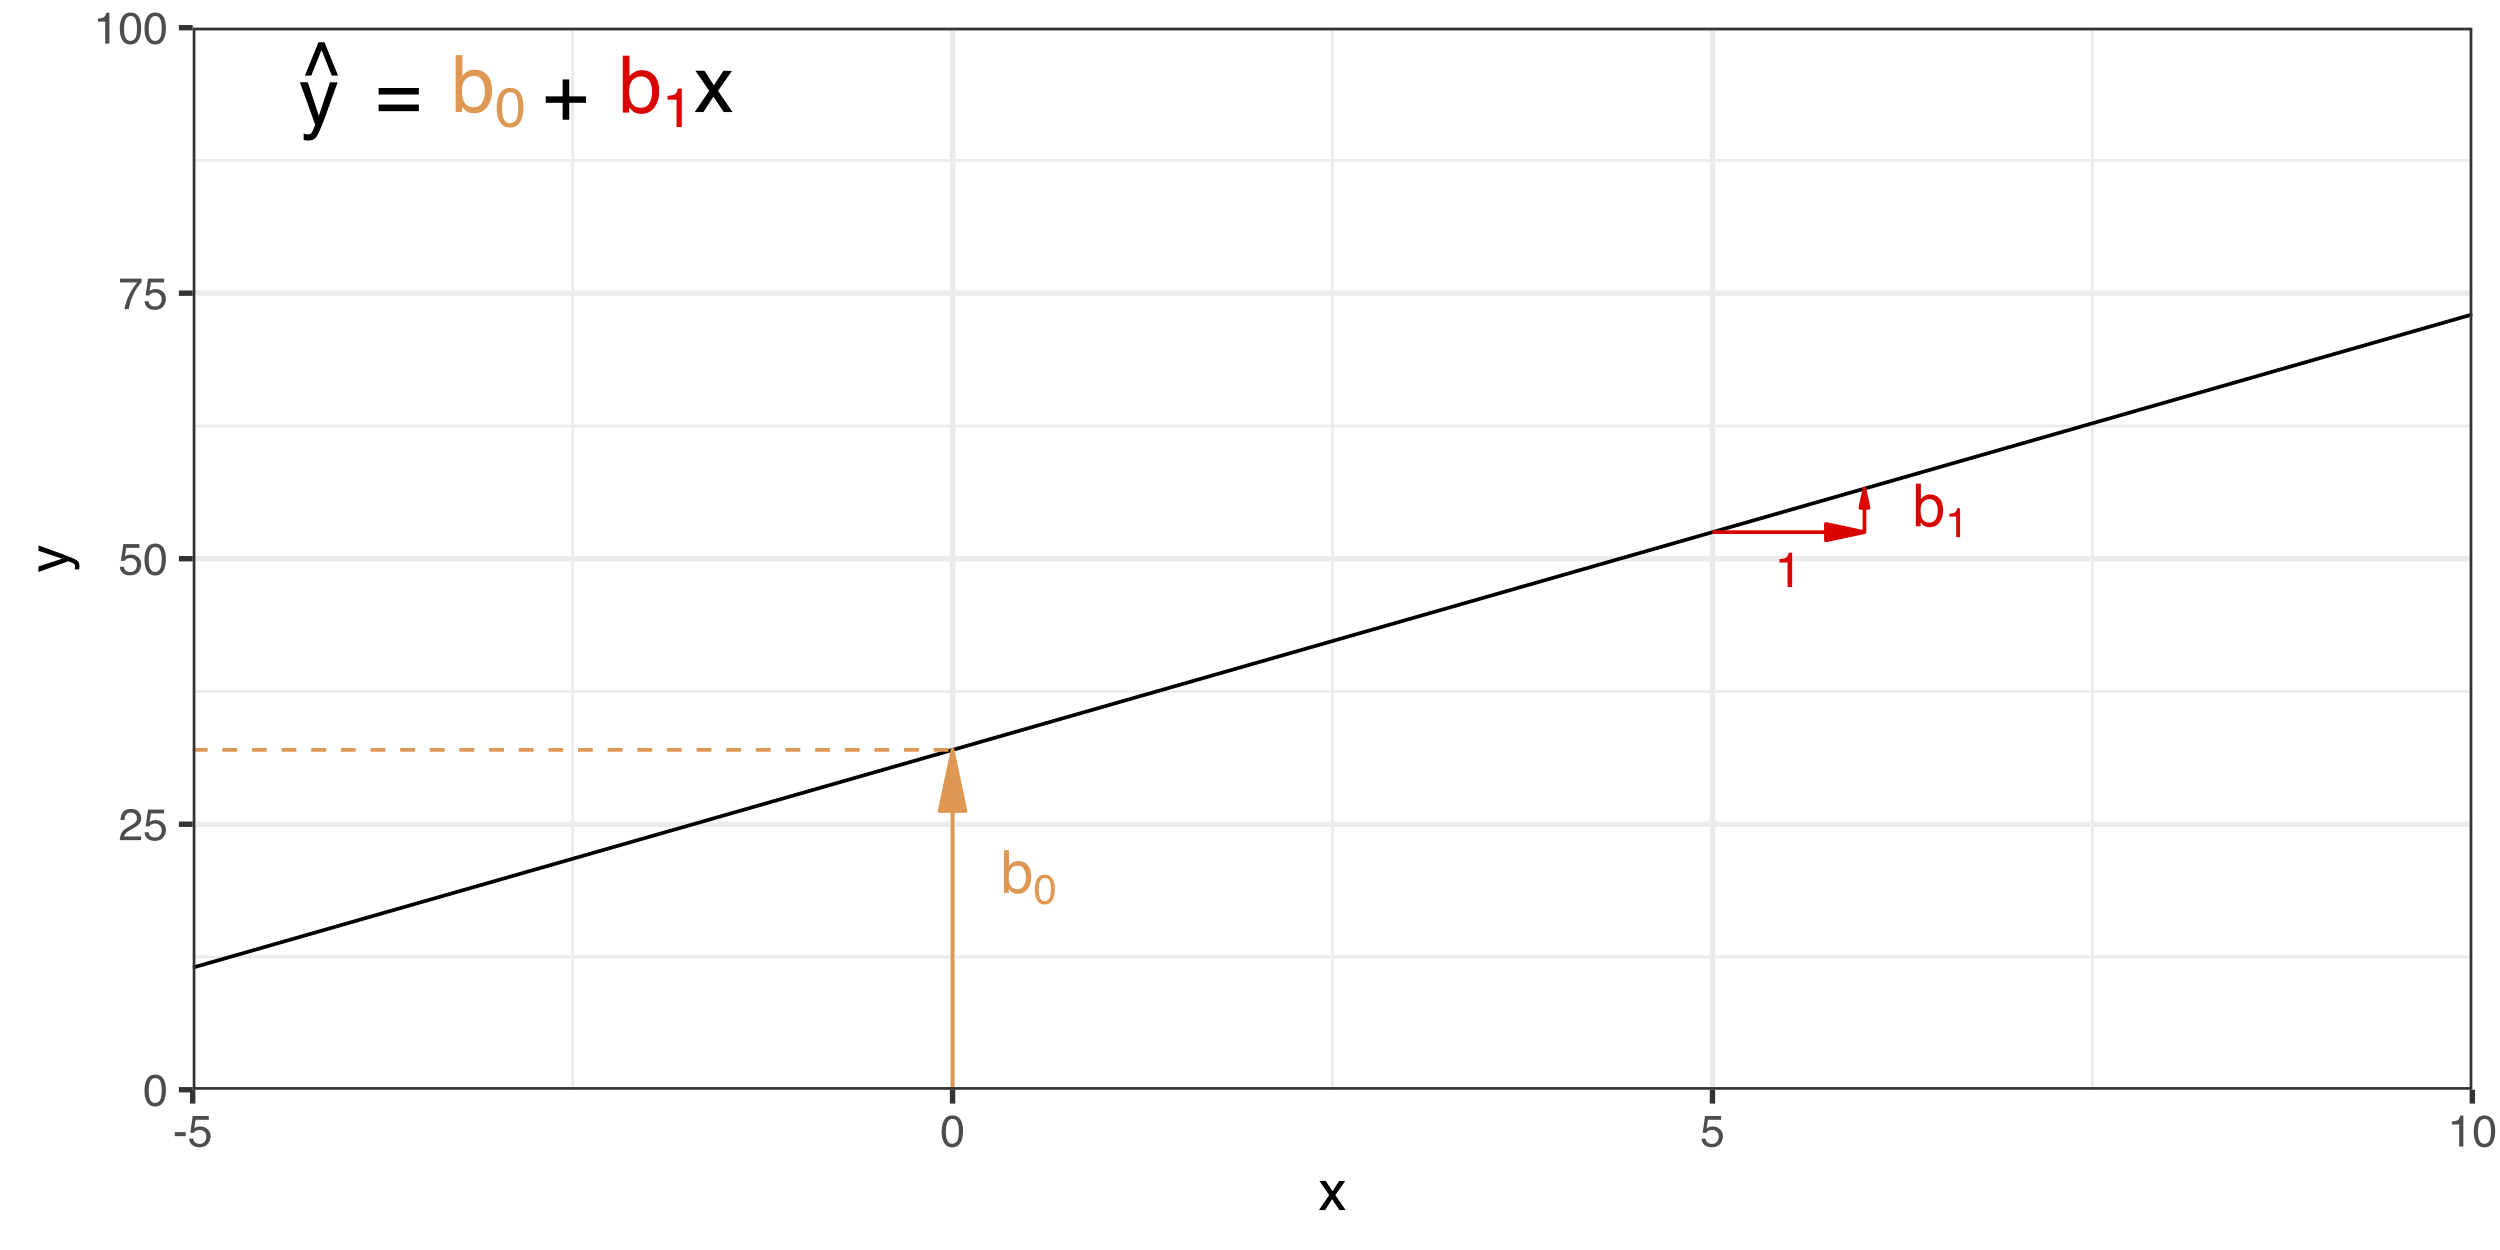
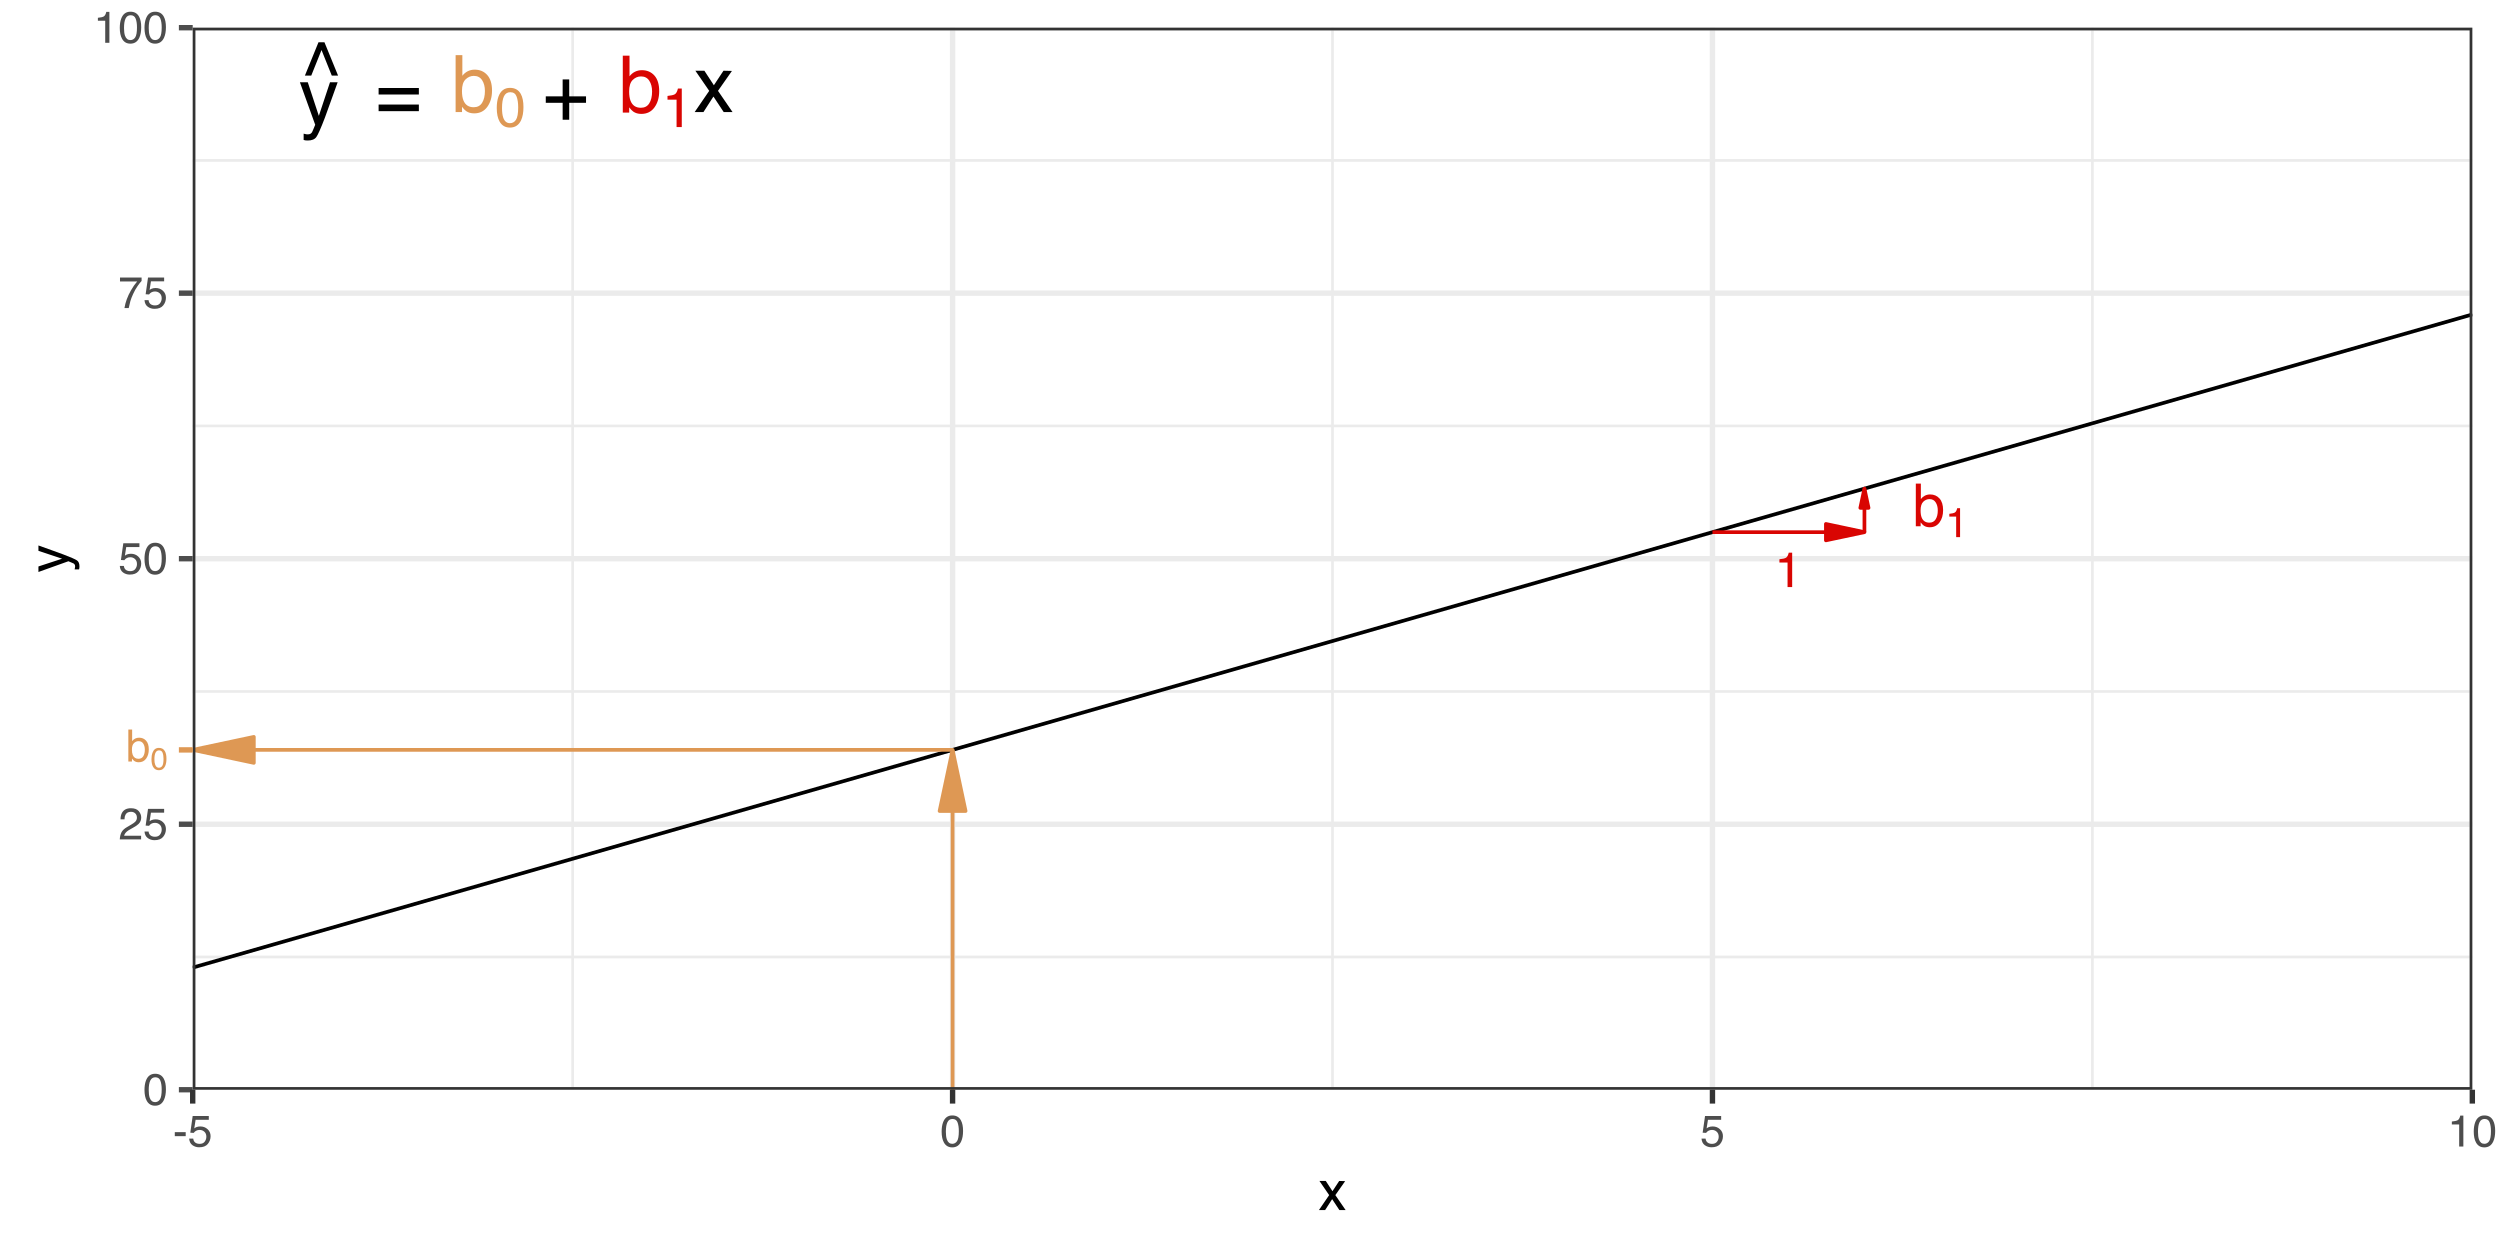
<svg xmlns="http://www.w3.org/2000/svg" xmlns:xlink="http://www.w3.org/1999/xlink" width="720pt" height="360pt" viewBox="0 0 720 360" version="1.1">
  <defs>
    <g>
      <symbol overflow="visible" id="glyph0-0">
        <path style="stroke:none;" d="M 0.734 0 L 0.734 -16.328 L 13.688 -16.328 L 13.688 0 Z M 11.656 -2.047 L 11.656 -14.281 L 2.781 -14.281 L 2.781 -2.047 Z M 11.656 -2.047 " />
      </symbol>
      <symbol overflow="visible" id="glyph0-1">
        <path style="stroke:none;" d="M 8.906 -11.906 L 11.109 -11.906 C 10.828 -11.145 10.203 -9.406 9.234 -6.688 C 8.504 -4.633 7.898 -2.961 7.422 -1.672 C 6.266 1.359 5.445 3.207 4.969 3.875 C 4.488 4.539 3.672 4.875 2.516 4.875 C 2.234 4.875 2.016 4.863 1.859 4.844 C 1.711 4.82 1.531 4.781 1.312 4.719 L 1.312 2.906 C 1.656 3 1.906 3.055 2.062 3.078 C 2.219 3.098 2.359 3.109 2.484 3.109 C 2.848 3.109 3.117 3.047 3.297 2.922 C 3.473 2.805 3.617 2.66 3.734 2.484 C 3.773 2.422 3.91 2.113 4.141 1.562 C 4.367 1.02 4.535 0.613 4.641 0.344 L 0.234 -11.906 L 2.5 -11.906 L 5.688 -2.219 Z M 5.688 -12.188 Z M 5.688 -12.188 " />
      </symbol>
      <symbol overflow="visible" id="glyph0-2">
        <path style="stroke:none;" d="M 6.953 -16.328 L 10.875 -6.734 L 9.062 -6.734 L 6.109 -14.094 L 3.156 -6.734 L 1.328 -6.734 L 5.234 -16.328 Z M 6.953 -16.328 " />
      </symbol>
      <symbol overflow="visible" id="glyph0-3">
        <path style="stroke:none;" d="M 12.609 -9.141 L 12.609 -7.266 L 1.016 -7.266 L 1.016 -9.141 Z M 12.609 -4.375 L 12.609 -2.469 L 1.016 -2.469 L 1.016 -4.375 Z M 12.609 -4.375 " />
      </symbol>
      <symbol overflow="visible" id="glyph0-4">
        <path style="stroke:none;" d="M 1.312 -16.391 L 3.25 -16.391 L 3.25 -10.453 C 3.688 -11.023 4.207 -11.461 4.812 -11.766 C 5.426 -12.066 6.086 -12.219 6.797 -12.219 C 8.285 -12.219 9.488 -11.707 10.406 -10.688 C 11.332 -9.664 11.797 -8.164 11.797 -6.188 C 11.797 -4.301 11.336 -2.734 10.422 -1.484 C 9.516 -0.242 8.254 0.375 6.641 0.375 C 5.734 0.375 4.969 0.156 4.344 -0.281 C 3.977 -0.539 3.582 -0.953 3.156 -1.516 L 3.156 0 L 1.312 0 Z M 6.516 -1.391 C 7.598 -1.391 8.406 -1.816 8.938 -2.672 C 9.477 -3.535 9.75 -4.672 9.75 -6.078 C 9.75 -7.328 9.477 -8.363 8.938 -9.188 C 8.406 -10.008 7.613 -10.422 6.562 -10.422 C 5.656 -10.422 4.859 -10.082 4.172 -9.406 C 3.484 -8.738 3.141 -7.629 3.141 -6.078 C 3.141 -4.961 3.281 -4.055 3.562 -3.359 C 4.094 -2.047 5.078 -1.391 6.516 -1.391 Z M 6.516 -1.391 " />
      </symbol>
      <symbol overflow="visible" id="glyph0-5">
        <path style="stroke:none;" d="M 1.016 -4.875 L 1.016 -6.734 L 5.875 -6.734 L 5.875 -11.609 L 7.766 -11.609 L 7.766 -6.734 L 12.609 -6.734 L 12.609 -4.875 L 7.766 -4.875 L 7.766 0 L 5.875 0 L 5.875 -4.875 Z M 1.016 -4.875 " />
      </symbol>
      <symbol overflow="visible" id="glyph0-6">
        <path style="stroke:none;" d="M 0.328 -11.906 L 2.922 -11.906 L 5.656 -7.719 L 8.422 -11.906 L 10.859 -11.844 L 6.844 -6.109 L 11.031 0 L 8.484 0 L 5.531 -4.469 L 2.656 0 L 0.125 0 L 4.312 -6.109 Z M 0.328 -11.906 " />
      </symbol>
      <symbol overflow="visible" id="glyph1-0">
        <path style="stroke:none;" d="M 0.516 0 L 0.516 -11.438 L 9.594 -11.438 L 9.594 0 Z M 8.156 -1.438 L 8.156 -10 L 1.953 -10 L 1.953 -1.438 Z M 8.156 -1.438 " />
      </symbol>
      <symbol overflow="visible" id="glyph1-1">
        <path style="stroke:none;" d="M 4.312 -11.141 C 5.75 -11.141 6.789 -10.547 7.438 -9.359 C 7.938 -8.441 8.188 -7.188 8.188 -5.594 C 8.188 -4.07 7.961 -2.816 7.516 -1.828 C 6.859 -0.41 5.785 0.297 4.297 0.297 C 2.961 0.297 1.969 -0.281 1.312 -1.438 C 0.77 -2.406 0.5 -3.707 0.5 -5.344 C 0.5 -6.613 0.66 -7.703 0.984 -8.609 C 1.598 -10.297 2.707 -11.141 4.312 -11.141 Z M 4.297 -0.969 C 5.023 -0.969 5.602 -1.289 6.031 -1.938 C 6.457 -2.582 6.672 -3.781 6.672 -5.531 C 6.672 -6.801 6.516 -7.844 6.203 -8.656 C 5.898 -9.477 5.297 -9.891 4.391 -9.891 C 3.566 -9.891 2.961 -9.5 2.578 -8.719 C 2.203 -7.945 2.016 -6.805 2.016 -5.297 C 2.016 -4.16 2.133 -3.242 2.375 -2.547 C 2.75 -1.492 3.391 -0.969 4.297 -0.969 Z M 4.297 -0.969 " />
      </symbol>
      <symbol overflow="visible" id="glyph1-2">
        <path style="stroke:none;" d="M 1.531 -7.891 L 1.531 -8.969 C 2.539 -9.062 3.242 -9.223 3.641 -9.453 C 4.035 -9.691 4.332 -10.238 4.531 -11.094 L 5.641 -11.094 L 5.641 0 L 4.141 0 L 4.141 -7.891 Z M 1.531 -7.891 " />
      </symbol>
      <symbol overflow="visible" id="glyph2-0">
+         <path style="stroke:none;" d="M 0.453 0 L 0.453 -10.203 L 8.547 -10.203 L 8.547 0 Z M 7.281 -1.281 L 7.281 -8.922 L 1.734 -8.922 L 1.734 -1.281 Z M 7.281 -1.281 " />
+       </symbol>
+       <symbol overflow="visible" id="glyph2-1">
+         <path style="stroke:none;" d="M 1.359 -7.047 L 1.359 -8 C 2.266 -8.082 2.895 -8.227 3.25 -8.438 C 3.602 -8.645 3.867 -9.133 4.047 -9.906 L 5.031 -9.906 L 5.031 0 L 3.703 0 L 3.703 -7.047 Z M 1.359 -7.047 " />
+       </symbol>
+       <symbol overflow="visible" id="glyph3-0">
        <path style="stroke:none;" d="M 0.547 0 L 0.547 -12.25 L 10.281 -12.25 L 10.281 0 Z M 8.734 -1.531 L 8.734 -10.719 L 2.078 -10.719 L 2.078 -1.531 Z M 8.734 -1.531 " />
      </symbol>
-       <symbol overflow="visible" id="glyph2-1">
+       <symbol overflow="visible" id="glyph3-1">
        <path style="stroke:none;" d="M 0.984 -12.297 L 2.438 -12.297 L 2.438 -7.844 C 2.77 -8.27 3.16 -8.598 3.609 -8.828 C 4.066 -9.055 4.566 -9.172 5.109 -9.172 C 6.211 -9.172 7.109 -8.785 7.797 -8.016 C 8.492 -7.254 8.844 -6.129 8.844 -4.641 C 8.844 -3.223 8.5 -2.047 7.812 -1.109 C 7.133 -0.18 6.191 0.281 4.984 0.281 C 4.305 0.281 3.734 0.117 3.266 -0.203 C 2.984 -0.398 2.688 -0.711 2.375 -1.141 L 2.375 0 L 0.984 0 Z M 4.891 -1.047 C 5.703 -1.047 6.305 -1.367 6.703 -2.016 C 7.109 -2.66 7.312 -3.508 7.312 -4.562 C 7.312 -5.5 7.109 -6.273 6.703 -6.891 C 6.305 -7.516 5.711 -7.828 4.922 -7.828 C 4.242 -7.828 3.645 -7.57 3.125 -7.062 C 2.613 -6.551 2.359 -5.719 2.359 -4.562 C 2.359 -3.719 2.461 -3.035 2.672 -2.516 C 3.066 -1.535 3.805 -1.047 4.891 -1.047 Z M 4.891 -1.047 " />
      </symbol>
-       <symbol overflow="visible" id="glyph3-0">
+       <symbol overflow="visible" id="glyph4-0">
        <path style="stroke:none;" d="M 0.391 0 L 0.391 -8.578 L 7.188 -8.578 L 7.188 0 Z M 6.109 -1.078 L 6.109 -7.5 L 1.453 -7.5 L 1.453 -1.078 Z M 6.109 -1.078 " />
      </symbol>
-       <symbol overflow="visible" id="glyph3-1">
-         <path style="stroke:none;" d="M 3.234 -8.359 C 4.316 -8.359 5.098 -7.91 5.578 -7.016 C 5.953 -6.328 6.141 -5.383 6.141 -4.188 C 6.141 -3.051 5.969 -2.113 5.625 -1.375 C 5.133 -0.301 4.336 0.234 3.234 0.234 C 2.223 0.234 1.473 -0.203 0.984 -1.078 C 0.578 -1.805 0.375 -2.785 0.375 -4.016 C 0.375 -4.961 0.492 -5.773 0.734 -6.453 C 1.203 -7.723 2.035 -8.359 3.234 -8.359 Z M 3.219 -0.734 C 3.758 -0.734 4.191 -0.973 4.516 -1.453 C 4.836 -1.93 5 -2.832 5 -4.156 C 5 -5.102 4.883 -5.879 4.656 -6.484 C 4.426 -7.098 3.973 -7.406 3.297 -7.406 C 2.68 -7.406 2.227 -7.113 1.938 -6.531 C 1.656 -5.957 1.516 -5.102 1.516 -3.969 C 1.516 -3.113 1.602 -2.43 1.781 -1.922 C 2.062 -1.129 2.539 -0.734 3.219 -0.734 Z M 3.219 -0.734 " />
-       </symbol>
-       <symbol overflow="visible" id="glyph3-2">
+       <symbol overflow="visible" id="glyph4-1">
        <path style="stroke:none;" d="M 1.141 -5.922 L 1.141 -6.719 C 1.898 -6.789 2.43 -6.914 2.734 -7.094 C 3.035 -7.27 3.258 -7.68 3.406 -8.328 L 4.234 -8.328 L 4.234 0 L 3.109 0 L 3.109 -5.922 Z M 1.141 -5.922 " />
-       </symbol>
-       <symbol overflow="visible" id="glyph4-0">
-         <path style="stroke:none;" d="M 0.453 0 L 0.453 -10.203 L 8.547 -10.203 L 8.547 0 Z M 7.281 -1.281 L 7.281 -8.922 L 1.734 -8.922 L 1.734 -1.281 Z M 7.281 -1.281 " />
-       </symbol>
-       <symbol overflow="visible" id="glyph4-1">
-         <path style="stroke:none;" d="M 1.359 -7.047 L 1.359 -8 C 2.266 -8.082 2.895 -8.227 3.25 -8.438 C 3.602 -8.645 3.867 -9.133 4.047 -9.906 L 5.031 -9.906 L 5.031 0 L 3.703 0 L 3.703 -7.047 Z M 1.359 -7.047 " />
      </symbol>
      <symbol overflow="visible" id="glyph5-0">
        <path style="stroke:none;" d="M 0.406 0 L 0.406 -9.172 L 7.703 -9.172 L 7.703 0 Z M 6.547 -1.156 L 6.547 -8.031 L 1.562 -8.031 L 1.562 -1.156 Z M 6.547 -1.156 " />
      </symbol>
      <symbol overflow="visible" id="glyph5-1">
        <path style="stroke:none;" d="M 3.469 -8.953 C 4.625 -8.953 5.457 -8.473 5.969 -7.516 C 6.375 -6.773 6.578 -5.766 6.578 -4.484 C 6.578 -3.266 6.395 -2.258 6.031 -1.469 C 5.508 -0.32 4.648 0.25 3.453 0.25 C 2.379 0.25 1.582 -0.219 1.062 -1.156 C 0.625 -1.938 0.406 -2.984 0.406 -4.297 C 0.406 -5.305 0.535 -6.176 0.797 -6.906 C 1.285 -8.27 2.176 -8.953 3.469 -8.953 Z M 3.453 -0.781 C 4.035 -0.781 4.5 -1.035 4.844 -1.547 C 5.188 -2.066 5.359 -3.031 5.359 -4.438 C 5.359 -5.457 5.234 -6.297 4.984 -6.953 C 4.734 -7.609 4.25 -7.938 3.531 -7.938 C 2.863 -7.938 2.379 -7.625 2.078 -7 C 1.773 -6.375 1.625 -5.457 1.625 -4.25 C 1.625 -3.332 1.719 -2.598 1.906 -2.047 C 2.207 -1.203 2.723 -0.781 3.453 -0.781 Z M 3.453 -0.781 " />
      </symbol>
      <symbol overflow="visible" id="glyph5-2">
        <path style="stroke:none;" d="M 0.406 0 C 0.445 -0.77 0.602 -1.441 0.875 -2.016 C 1.156 -2.586 1.695 -3.102 2.5 -3.562 L 3.703 -4.266 C 4.234 -4.578 4.609 -4.844 4.828 -5.062 C 5.172 -5.406 5.344 -5.801 5.344 -6.25 C 5.344 -6.77 5.188 -7.18 4.875 -7.484 C 4.562 -7.797 4.145 -7.953 3.625 -7.953 C 2.852 -7.953 2.32 -7.66 2.031 -7.078 C 1.863 -6.766 1.773 -6.332 1.766 -5.781 L 0.625 -5.781 C 0.633 -6.551 0.773 -7.18 1.047 -7.672 C 1.535 -8.547 2.395 -8.984 3.625 -8.984 C 4.656 -8.984 5.406 -8.703 5.875 -8.141 C 6.344 -7.586 6.578 -6.973 6.578 -6.297 C 6.578 -5.578 6.328 -4.969 5.828 -4.469 C 5.535 -4.164 5.016 -3.805 4.266 -3.391 L 3.406 -2.906 C 3 -2.688 2.676 -2.473 2.438 -2.266 C 2.02 -1.898 1.758 -1.5 1.656 -1.062 L 6.547 -1.062 L 6.547 0 Z M 0.406 0 " />
      </symbol>
      <symbol overflow="visible" id="glyph5-3">
        <path style="stroke:none;" d="M 1.578 -2.281 C 1.648 -1.633 1.945 -1.191 2.469 -0.953 C 2.738 -0.828 3.051 -0.766 3.406 -0.766 C 4.07 -0.766 4.562 -0.973 4.875 -1.391 C 5.195 -1.816 5.359 -2.289 5.359 -2.812 C 5.359 -3.438 5.164 -3.922 4.781 -4.266 C 4.406 -4.609 3.953 -4.781 3.422 -4.781 C 3.035 -4.781 2.703 -4.703 2.422 -4.547 C 2.141 -4.398 1.906 -4.191 1.719 -3.922 L 0.734 -3.984 L 1.422 -8.797 L 6.062 -8.797 L 6.062 -7.703 L 2.266 -7.703 L 1.875 -5.219 C 2.082 -5.383 2.281 -5.504 2.469 -5.578 C 2.801 -5.711 3.188 -5.781 3.625 -5.781 C 4.445 -5.781 5.145 -5.516 5.719 -4.984 C 6.289 -4.461 6.578 -3.797 6.578 -2.984 C 6.578 -2.141 6.312 -1.395 5.781 -0.75 C 5.258 -0.102 4.426 0.219 3.281 0.219 C 2.551 0.219 1.906 0.016 1.344 -0.391 C 0.789 -0.797 0.477 -1.426 0.406 -2.281 Z M 1.578 -2.281 " />
      </symbol>
      <symbol overflow="visible" id="glyph5-4">
+         <path style="stroke:none;" d="M 0.734 -9.203 L 1.828 -9.203 L 1.828 -5.875 C 2.078 -6.195 2.367 -6.441 2.703 -6.609 C 3.047 -6.773 3.422 -6.859 3.828 -6.859 C 4.66 -6.859 5.332 -6.57 5.844 -6 C 6.363 -5.438 6.625 -4.594 6.625 -3.469 C 6.625 -2.414 6.367 -1.535 5.859 -0.828 C 5.348 -0.129 4.641 0.219 3.734 0.219 C 3.223 0.219 2.789 0.094 2.438 -0.156 C 2.227 -0.301 2.008 -0.535 1.781 -0.859 L 1.781 0 L 0.734 0 Z M 3.656 -0.781 C 4.27 -0.781 4.727 -1.02 5.031 -1.5 C 5.332 -1.988 5.484 -2.629 5.484 -3.422 C 5.484 -4.117 5.332 -4.695 5.031 -5.156 C 4.727 -5.625 4.281 -5.859 3.688 -5.859 C 3.176 -5.859 2.727 -5.664 2.344 -5.281 C 1.957 -4.906 1.766 -4.285 1.766 -3.422 C 1.766 -2.785 1.844 -2.273 2 -1.891 C 2.301 -1.148 2.852 -0.781 3.656 -0.781 Z M 3.656 -0.781 " />
+       </symbol>
+       <symbol overflow="visible" id="glyph5-5">
        <path style="stroke:none;" d="M 6.688 -8.797 L 6.688 -7.812 C 6.406 -7.531 6.023 -7.047 5.547 -6.359 C 5.066 -5.672 4.645 -4.926 4.281 -4.125 C 3.914 -3.344 3.641 -2.633 3.453 -2 C 3.336 -1.582 3.18 -0.914 2.984 0 L 1.75 0 C 2.031 -1.707 2.656 -3.406 3.625 -5.094 C 4.188 -6.082 4.785 -6.941 5.422 -7.672 L 0.469 -7.672 L 0.469 -8.797 Z M 6.688 -8.797 " />
      </symbol>
-       <symbol overflow="visible" id="glyph5-5">
+       <symbol overflow="visible" id="glyph5-6">
        <path style="stroke:none;" d="M 1.219 -6.344 L 1.219 -7.203 C 2.031 -7.273 2.598 -7.406 2.922 -7.594 C 3.242 -7.781 3.484 -8.219 3.641 -8.906 L 4.531 -8.906 L 4.531 0 L 3.328 0 L 3.328 -6.344 Z M 1.219 -6.344 " />
      </symbol>
-       <symbol overflow="visible" id="glyph5-6">
+       <symbol overflow="visible" id="glyph5-7">
        <path style="stroke:none;" d="M 0.531 -4.141 L 3.672 -4.141 L 3.672 -2.984 L 0.531 -2.984 Z M 0.531 -4.141 " />
      </symbol>
      <symbol overflow="visible" id="glyph6-0">
+         <path style="stroke:none;" d="M 0.281 0 L 0.281 -6.422 L 5.391 -6.422 L 5.391 0 Z M 4.578 -0.797 L 4.578 -5.625 L 1.094 -5.625 L 1.094 -0.797 Z M 4.578 -0.797 " />
+       </symbol>
+       <symbol overflow="visible" id="glyph6-1">
+         <path style="stroke:none;" d="M 2.422 -6.266 C 3.234 -6.266 3.816 -5.93 4.172 -5.266 C 4.453 -4.742 4.594 -4.035 4.594 -3.141 C 4.594 -2.285 4.469 -1.582 4.219 -1.031 C 3.852 -0.227 3.254 0.172 2.422 0.172 C 1.672 0.172 1.109 -0.156 0.734 -0.812 C 0.43 -1.352 0.281 -2.082 0.281 -3 C 0.281 -3.707 0.375 -4.316 0.562 -4.828 C 0.906 -5.785 1.523 -6.266 2.422 -6.266 Z M 2.406 -0.547 C 2.82 -0.547 3.148 -0.723 3.391 -1.078 C 3.629 -1.441 3.75 -2.117 3.75 -3.109 C 3.75 -3.816 3.66 -4.398 3.484 -4.859 C 3.305 -5.316 2.969 -5.547 2.469 -5.547 C 2.008 -5.547 1.672 -5.328 1.453 -4.891 C 1.234 -4.461 1.125 -3.82 1.125 -2.969 C 1.125 -2.332 1.195 -1.82 1.344 -1.438 C 1.551 -0.844 1.906 -0.547 2.406 -0.547 Z M 2.406 -0.547 " />
+       </symbol>
+       <symbol overflow="visible" id="glyph7-0">
        <path style="stroke:none;" d="M 0.516 0 L 0.516 -11.484 L 9.625 -11.484 L 9.625 0 Z M 8.188 -1.438 L 8.188 -10.047 L 1.953 -10.047 L 1.953 -1.438 Z M 8.188 -1.438 " />
      </symbol>
-       <symbol overflow="visible" id="glyph6-1">
+       <symbol overflow="visible" id="glyph7-1">
        <path style="stroke:none;" d="M 0.234 -8.375 L 2.062 -8.375 L 3.984 -5.422 L 5.922 -8.375 L 7.641 -8.328 L 4.812 -4.297 L 7.766 0 L 5.969 0 L 3.891 -3.141 L 1.875 0 L 0.094 0 L 3.031 -4.297 Z M 0.234 -8.375 " />
      </symbol>
-       <symbol overflow="visible" id="glyph7-0">
+       <symbol overflow="visible" id="glyph8-0">
        <path style="stroke:none;" d="M 0 -0.516 L -11.484 -0.516 L -11.484 -9.625 L 0 -9.625 Z M -1.438 -8.188 L -10.047 -8.188 L -10.047 -1.953 L -1.438 -1.953 Z M -1.438 -8.188 " />
      </symbol>
-       <symbol overflow="visible" id="glyph7-1">
+       <symbol overflow="visible" id="glyph8-1">
        <path style="stroke:none;" d="M -8.375 -6.266 L -8.375 -7.812 C -7.832 -7.613 -6.609 -7.176 -4.703 -6.5 C -3.266 -5.988 -2.094 -5.562 -1.188 -5.219 C 0.957 -4.406 2.266 -3.832 2.734 -3.5 C 3.203 -3.164 3.438 -2.594 3.438 -1.781 C 3.438 -1.582 3.426 -1.426 3.406 -1.312 C 3.395 -1.207 3.367 -1.078 3.328 -0.922 L 2.047 -0.922 C 2.109 -1.172 2.145 -1.348 2.156 -1.453 C 2.176 -1.566 2.188 -1.664 2.188 -1.75 C 2.188 -2.008 2.145 -2.195 2.062 -2.312 C 1.977 -2.438 1.875 -2.539 1.75 -2.625 C 1.707 -2.656 1.492 -2.75 1.109 -2.906 C 0.723 -3.07 0.438 -3.191 0.25 -3.266 L -8.375 -0.172 L -8.375 -1.766 L -1.562 -4 Z M -8.578 -4 Z M -8.578 -4 " />
      </symbol>
    </g>
    <clipPath id="clip1">
      <path d="M 55.5 7.969 L 712.031 7.969 L 712.031 313.844 L 55.5 313.844 Z M 55.5 7.969 " />
    </clipPath>
    <clipPath id="clip2">
      <path d="M 55.5 275 L 712.031 275 L 712.031 276 L 55.5 276 Z M 55.5 275 " />
    </clipPath>
    <clipPath id="clip3">
      <path d="M 55.5 198 L 712.031 198 L 712.031 200 L 55.5 200 Z M 55.5 198 " />
    </clipPath>
    <clipPath id="clip4">
      <path d="M 55.5 122 L 712.031 122 L 712.031 124 L 55.5 124 Z M 55.5 122 " />
    </clipPath>
    <clipPath id="clip5">
      <path d="M 55.5 45 L 712.031 45 L 712.031 47 L 55.5 47 Z M 55.5 45 " />
    </clipPath>
    <clipPath id="clip6">
      <path d="M 164 7.969 L 166 7.969 L 166 313.844 L 164 313.844 Z M 164 7.969 " />
    </clipPath>
    <clipPath id="clip7">
      <path d="M 383 7.969 L 385 7.969 L 385 313.844 L 383 313.844 Z M 383 7.969 " />
    </clipPath>
    <clipPath id="clip8">
      <path d="M 602 7.969 L 603 7.969 L 603 313.844 L 602 313.844 Z M 602 7.969 " />
    </clipPath>
    <clipPath id="clip9">
      <path d="M 55.5 313 L 712.031 313 L 712.031 313.844 L 55.5 313.844 Z M 55.5 313 " />
    </clipPath>
    <clipPath id="clip10">
      <path d="M 55.5 236 L 712.031 236 L 712.031 239 L 55.5 239 Z M 55.5 236 " />
    </clipPath>
    <clipPath id="clip11">
      <path d="M 55.5 160 L 712.031 160 L 712.031 162 L 55.5 162 Z M 55.5 160 " />
    </clipPath>
    <clipPath id="clip12">
      <path d="M 55.5 83 L 712.031 83 L 712.031 86 L 55.5 86 Z M 55.5 83 " />
    </clipPath>
    <clipPath id="clip13">
      <path d="M 55.5 7.969 L 712.031 7.969 L 712.031 9 L 55.5 9 Z M 55.5 7.969 " />
    </clipPath>
    <clipPath id="clip14">
      <path d="M 55.5 7.969 L 57 7.969 L 57 313.844 L 55.5 313.844 Z M 55.5 7.969 " />
    </clipPath>
    <clipPath id="clip15">
      <path d="M 273 7.969 L 276 7.969 L 276 313.844 L 273 313.844 Z M 273 7.969 " />
    </clipPath>
    <clipPath id="clip16">
      <path d="M 492 7.969 L 494 7.969 L 494 313.844 L 492 313.844 Z M 492 7.969 " />
    </clipPath>
    <clipPath id="clip17">
      <path d="M 711 7.969 L 712.031 7.969 L 712.031 313.844 L 711 313.844 Z M 711 7.969 " />
    </clipPath>
    <clipPath id="clip18">
      <path d="M 55.5 90 L 712.031 90 L 712.031 280 L 55.5 280 Z M 55.5 90 " />
    </clipPath>
    <clipPath id="clip19">
      <path d="M 273 215 L 275 215 L 275 313.844 L 273 313.844 Z M 273 215 " />
    </clipPath>
    <clipPath id="clip20">
      <path d="M 55.5 215 L 275 215 L 275 217 L 55.5 217 Z M 55.5 215 " />
    </clipPath>
    <clipPath id="clip21">
+       <path d="M 55.5 212 L 74 212 L 74 220 L 55.5 220 Z M 55.5 212 " />
+     </clipPath>
+     <clipPath id="clip22">
+       <path d="M 55.5 211 L 74 211 L 74 221 L 55.5 221 Z M 55.5 211 " />
+     </clipPath>
+     <clipPath id="clip23">
      <path d="M 55.5 7.969 L 712.031 7.969 L 712.031 313.844 L 55.5 313.844 Z M 55.5 7.969 " />
    </clipPath>
  </defs>
-   <g id="surface539">
+   <g id="surface654">
    <rect x="0" y="0" width="720" height="360" style="fill:rgb(100%,100%,100%);fill-opacity:1;stroke:none;" />
    <rect x="0" y="0" width="720" height="360" style="fill:rgb(100%,100%,100%);fill-opacity:1;stroke:none;" />
    <path style="fill:none;stroke-width:1.552;stroke-linecap:round;stroke-linejoin:round;stroke:rgb(100%,100%,100%);stroke-opacity:1;stroke-miterlimit:10;" d="M 0 360 L 720 360 L 720 0 L 0 0 Z M 0 360 " />
    <g clip-path="url(#clip1)" clip-rule="nonzero">
      <path style=" stroke:none;fill-rule:nonzero;fill:rgb(100%,100%,100%);fill-opacity:1;" d="M 55.5 313.844 L 712.031 313.844 L 712.031 7.969 L 55.5 7.969 Z M 55.5 313.844 " />
    </g>
    <g clip-path="url(#clip2)" clip-rule="nonzero">
      <path style="fill:none;stroke-width:0.776;stroke-linecap:butt;stroke-linejoin:round;stroke:rgb(92.157%,92.157%,92.157%);stroke-opacity:1;stroke-miterlimit:10;" d="M 55.5 275.609 L 712.031 275.609 " />
    </g>
    <g clip-path="url(#clip3)" clip-rule="nonzero">
      <path style="fill:none;stroke-width:0.776;stroke-linecap:butt;stroke-linejoin:round;stroke:rgb(92.157%,92.157%,92.157%);stroke-opacity:1;stroke-miterlimit:10;" d="M 55.5 199.141 L 712.031 199.141 " />
    </g>
    <g clip-path="url(#clip4)" clip-rule="nonzero">
      <path style="fill:none;stroke-width:0.776;stroke-linecap:butt;stroke-linejoin:round;stroke:rgb(92.157%,92.157%,92.157%);stroke-opacity:1;stroke-miterlimit:10;" d="M 55.5 122.672 L 712.031 122.672 " />
    </g>
    <g clip-path="url(#clip5)" clip-rule="nonzero">
      <path style="fill:none;stroke-width:0.776;stroke-linecap:butt;stroke-linejoin:round;stroke:rgb(92.157%,92.157%,92.157%);stroke-opacity:1;stroke-miterlimit:10;" d="M 55.5 46.203 L 712.031 46.203 " />
    </g>
    <g clip-path="url(#clip6)" clip-rule="nonzero">
      <path style="fill:none;stroke-width:0.776;stroke-linecap:butt;stroke-linejoin:round;stroke:rgb(92.157%,92.157%,92.157%);stroke-opacity:1;stroke-miterlimit:10;" d="M 164.922 313.844 L 164.922 7.969 " />
    </g>
    <g clip-path="url(#clip7)" clip-rule="nonzero">
      <path style="fill:none;stroke-width:0.776;stroke-linecap:butt;stroke-linejoin:round;stroke:rgb(92.157%,92.157%,92.157%);stroke-opacity:1;stroke-miterlimit:10;" d="M 383.766 313.844 L 383.766 7.969 " />
    </g>
    <g clip-path="url(#clip8)" clip-rule="nonzero">
      <path style="fill:none;stroke-width:0.776;stroke-linecap:butt;stroke-linejoin:round;stroke:rgb(92.157%,92.157%,92.157%);stroke-opacity:1;stroke-miterlimit:10;" d="M 602.609 313.844 L 602.609 7.969 " />
    </g>
    <g clip-path="url(#clip9)" clip-rule="nonzero">
      <path style="fill:none;stroke-width:1.552;stroke-linecap:butt;stroke-linejoin:round;stroke:rgb(92.157%,92.157%,92.157%);stroke-opacity:1;stroke-miterlimit:10;" d="M 55.5 313.844 L 712.031 313.844 " />
    </g>
    <g clip-path="url(#clip10)" clip-rule="nonzero">
      <path style="fill:none;stroke-width:1.552;stroke-linecap:butt;stroke-linejoin:round;stroke:rgb(92.157%,92.157%,92.157%);stroke-opacity:1;stroke-miterlimit:10;" d="M 55.5 237.375 L 712.031 237.375 " />
    </g>
    <g clip-path="url(#clip11)" clip-rule="nonzero">
      <path style="fill:none;stroke-width:1.552;stroke-linecap:butt;stroke-linejoin:round;stroke:rgb(92.157%,92.157%,92.157%);stroke-opacity:1;stroke-miterlimit:10;" d="M 55.5 160.906 L 712.031 160.906 " />
    </g>
    <g clip-path="url(#clip12)" clip-rule="nonzero">
      <path style="fill:none;stroke-width:1.552;stroke-linecap:butt;stroke-linejoin:round;stroke:rgb(92.157%,92.157%,92.157%);stroke-opacity:1;stroke-miterlimit:10;" d="M 55.5 84.438 L 712.031 84.438 " />
    </g>
    <g clip-path="url(#clip13)" clip-rule="nonzero">
      <path style="fill:none;stroke-width:1.552;stroke-linecap:butt;stroke-linejoin:round;stroke:rgb(92.157%,92.157%,92.157%);stroke-opacity:1;stroke-miterlimit:10;" d="M 55.5 7.969 L 712.031 7.969 " />
    </g>
    <g clip-path="url(#clip14)" clip-rule="nonzero">
      <path style="fill:none;stroke-width:1.552;stroke-linecap:butt;stroke-linejoin:round;stroke:rgb(92.157%,92.157%,92.157%);stroke-opacity:1;stroke-miterlimit:10;" d="M 55.5 313.844 L 55.5 7.969 " />
    </g>
    <g clip-path="url(#clip15)" clip-rule="nonzero">
      <path style="fill:none;stroke-width:1.552;stroke-linecap:butt;stroke-linejoin:round;stroke:rgb(92.157%,92.157%,92.157%);stroke-opacity:1;stroke-miterlimit:10;" d="M 274.344 313.844 L 274.344 7.969 " />
    </g>
    <g clip-path="url(#clip16)" clip-rule="nonzero">
      <path style="fill:none;stroke-width:1.552;stroke-linecap:butt;stroke-linejoin:round;stroke:rgb(92.157%,92.157%,92.157%);stroke-opacity:1;stroke-miterlimit:10;" d="M 493.188 313.844 L 493.188 7.969 " />
    </g>
    <g clip-path="url(#clip17)" clip-rule="nonzero">
      <path style="fill:none;stroke-width:1.552;stroke-linecap:butt;stroke-linejoin:round;stroke:rgb(92.157%,92.157%,92.157%);stroke-opacity:1;stroke-miterlimit:10;" d="M 712.031 313.844 L 712.031 7.969 " />
    </g>
    <g clip-path="url(#clip18)" clip-rule="nonzero">
      <path style="fill:none;stroke-width:1.067;stroke-linecap:butt;stroke-linejoin:round;stroke:rgb(0%,0%,0%);stroke-opacity:1;stroke-miterlimit:10;" d="M 55.5 278.668 L 712.031 90.555 " />
    </g>
    <g style="fill:rgb(0%,0%,0%);fill-opacity:1;">
      <use xlink:href="#glyph0-1" x="86.137" y="35.59" />
    </g>
    <g style="fill:rgb(0%,0%,0%);fill-opacity:1;">
      <use xlink:href="#glyph0-2" x="86.488" y="28.5" />
    </g>
    <g style="fill:rgb(0%,0%,0%);fill-opacity:1;">
      <use xlink:href="#glyph0-3" x="108.023" y="34.484" />
    </g>
    <g style="fill:rgb(87.059%,59.608%,32.941%);fill-opacity:1;">
      <use xlink:href="#glyph0-4" x="129.906" y="32.277" />
    </g>
    <g style="fill:rgb(87.059%,59.608%,32.941%);fill-opacity:1;">
      <use xlink:href="#glyph1-1" x="142.566" y="36.445" />
    </g>
    <g style="fill:rgb(0%,0%,0%);fill-opacity:1;">
      <use xlink:href="#glyph0-5" x="156.168" y="34.484" />
    </g>
    <g style="fill:rgb(85.098%,1.961%,0.784%);fill-opacity:1;">
      <use xlink:href="#glyph0-4" x="178.051" y="32.43" />
    </g>
    <g style="fill:rgb(85.098%,1.961%,0.784%);fill-opacity:1;">
      <use xlink:href="#glyph1-2" x="190.711" y="36.598" />
    </g>
    <g style="fill:rgb(0%,0%,0%);fill-opacity:1;">
      <use xlink:href="#glyph0-6" x="199.938" y="32.273" />
    </g>
    <g clip-path="url(#clip19)" clip-rule="nonzero">
      <path style="fill:none;stroke-width:1.067;stroke-linecap:butt;stroke-linejoin:round;stroke:rgb(87.059%,59.608%,32.941%);stroke-opacity:1;stroke-miterlimit:10;" d="M 274.344 313.844 L 274.344 215.965 " />
    </g>
    <path style="fill-rule:nonzero;fill:rgb(87.059%,59.608%,32.941%);fill-opacity:1;stroke-width:1.067;stroke-linecap:butt;stroke-linejoin:round;stroke:rgb(87.059%,59.608%,32.941%);stroke-opacity:1;stroke-miterlimit:10;" d="M 278.086 233.57 L 274.344 215.965 L 270.602 233.57 Z M 278.086 233.57 " />
-     <g style="fill:rgb(87.059%,59.608%,32.941%);fill-opacity:1;">
-       <use xlink:href="#glyph2-1" x="288.156" y="257.137" />
-     </g>
-     <g style="fill:rgb(87.059%,59.608%,32.941%);fill-opacity:1;">
-       <use xlink:href="#glyph3-1" x="297.652" y="260.262" />
-     </g>
    <g clip-path="url(#clip20)" clip-rule="nonzero">
-       <path style="fill:none;stroke-width:1.067;stroke-linecap:butt;stroke-linejoin:round;stroke:rgb(87.059%,59.608%,32.941%);stroke-opacity:1;stroke-dasharray:4.268,4.268;stroke-miterlimit:10;" d="M 55.5 215.965 L 274.344 215.965 " />
+       <path style="fill:none;stroke-width:1.067;stroke-linecap:butt;stroke-linejoin:round;stroke:rgb(87.059%,59.608%,32.941%);stroke-opacity:1;stroke-miterlimit:10;" d="M 55.5 215.965 L 274.344 215.965 " />
+     </g>
+     <g clip-path="url(#clip21)" clip-rule="nonzero">
+       <path style=" stroke:none;fill-rule:nonzero;fill:rgb(87.059%,59.608%,32.941%);fill-opacity:1;" d="M 73.105 212.223 L 55.5 215.965 L 73.105 219.707 Z M 73.105 212.223 " />
+     </g>
+     <g clip-path="url(#clip22)" clip-rule="nonzero">
+       <path style="fill:none;stroke-width:1.067;stroke-linecap:butt;stroke-linejoin:round;stroke:rgb(87.059%,59.608%,32.941%);stroke-opacity:1;stroke-miterlimit:10;" d="M 73.105 212.223 L 55.5 215.965 L 73.105 219.707 Z M 73.105 212.223 " />
    </g>
    <path style="fill:none;stroke-width:1.067;stroke-linecap:butt;stroke-linejoin:round;stroke:rgb(85.098%,1.961%,0.784%);stroke-opacity:1;stroke-miterlimit:10;" d="M 493.188 153.262 L 536.957 153.262 " />
    <path style="fill-rule:nonzero;fill:rgb(85.098%,1.961%,0.784%);fill-opacity:1;stroke-width:1.067;stroke-linecap:butt;stroke-linejoin:round;stroke:rgb(85.098%,1.961%,0.784%);stroke-opacity:1;stroke-miterlimit:10;" d="M 525.863 155.617 L 536.957 153.262 L 525.863 150.902 Z M 525.863 155.617 " />
    <g style="fill:rgb(85.098%,1.961%,0.784%);fill-opacity:1;">
-       <use xlink:href="#glyph4-1" x="511.113" y="169.066" />
+       <use xlink:href="#glyph2-1" x="511.113" y="169.066" />
    </g>
    <path style="fill:none;stroke-width:1.067;stroke-linecap:butt;stroke-linejoin:round;stroke:rgb(85.098%,1.961%,0.784%);stroke-opacity:1;stroke-miterlimit:10;" d="M 536.957 153.262 L 536.957 140.719 " />
    <path style="fill-rule:nonzero;fill:rgb(85.098%,1.961%,0.784%);fill-opacity:1;stroke-width:1.067;stroke-linecap:butt;stroke-linejoin:round;stroke:rgb(85.098%,1.961%,0.784%);stroke-opacity:1;stroke-miterlimit:10;" d="M 538.133 146.266 L 536.957 140.719 L 535.777 146.266 Z M 538.133 146.266 " />
    <g style="fill:rgb(85.098%,1.961%,0.784%);fill-opacity:1;">
-       <use xlink:href="#glyph2-1" x="550.77" y="151.57" />
-     </g>
-     <g style="fill:rgb(85.098%,1.961%,0.784%);fill-opacity:1;">
-       <use xlink:href="#glyph3-2" x="560.266" y="154.695" />
-     </g>
-     <g clip-path="url(#clip21)" clip-rule="nonzero">
+       <use xlink:href="#glyph3-1" x="550.77" y="151.57" />
+     </g>
+     <g style="fill:rgb(85.098%,1.961%,0.784%);fill-opacity:1;">
+       <use xlink:href="#glyph4-1" x="560.266" y="154.695" />
+     </g>
+     <g clip-path="url(#clip23)" clip-rule="nonzero">
      <path style="fill:none;stroke-width:1.552;stroke-linecap:round;stroke-linejoin:round;stroke:rgb(20%,20%,20%);stroke-opacity:1;stroke-miterlimit:10;" d="M 55.5 313.844 L 712.031 313.844 L 712.031 7.969 L 55.5 7.969 Z M 55.5 313.844 " />
    </g>
    <g style="fill:rgb(30.196%,30.196%,30.196%);fill-opacity:1;">
-       <use xlink:href="#glyph5-1" x="41.211" y="318.434" />
-     </g>
-     <g style="fill:rgb(30.196%,30.196%,30.196%);fill-opacity:1;">
-       <use xlink:href="#glyph5-2" x="34.09" y="241.965" />
-       <use xlink:href="#glyph5-3" x="41.209" y="241.965" />
-     </g>
-     <g style="fill:rgb(30.196%,30.196%,30.196%);fill-opacity:1;">
-       <use xlink:href="#glyph5-3" x="34.09" y="165.496" />
-       <use xlink:href="#glyph5-1" x="41.209" y="165.496" />
-     </g>
-     <g style="fill:rgb(30.196%,30.196%,30.196%);fill-opacity:1;">
-       <use xlink:href="#glyph5-4" x="34.09" y="89.027" />
-       <use xlink:href="#glyph5-3" x="41.209" y="89.027" />
-     </g>
-     <g style="fill:rgb(30.196%,30.196%,30.196%);fill-opacity:1;">
-       <use xlink:href="#glyph5-5" x="26.973" y="12.562" />
-       <use xlink:href="#glyph5-1" x="34.091" y="12.562" />
-       <use xlink:href="#glyph5-1" x="41.21" y="12.562" />
-     </g>
-     <path style="fill:none;stroke-width:1.552;stroke-linecap:butt;stroke-linejoin:round;stroke:rgb(20%,20%,20%);stroke-opacity:1;stroke-miterlimit:10;" d="M 51.516 313.844 L 55.5 313.844 " />
-     <path style="fill:none;stroke-width:1.552;stroke-linecap:butt;stroke-linejoin:round;stroke:rgb(20%,20%,20%);stroke-opacity:1;stroke-miterlimit:10;" d="M 51.516 237.375 L 55.5 237.375 " />
-     <path style="fill:none;stroke-width:1.552;stroke-linecap:butt;stroke-linejoin:round;stroke:rgb(20%,20%,20%);stroke-opacity:1;stroke-miterlimit:10;" d="M 51.516 160.906 L 55.5 160.906 " />
-     <path style="fill:none;stroke-width:1.552;stroke-linecap:butt;stroke-linejoin:round;stroke:rgb(20%,20%,20%);stroke-opacity:1;stroke-miterlimit:10;" d="M 51.516 84.438 L 55.5 84.438 " />
-     <path style="fill:none;stroke-width:1.552;stroke-linecap:butt;stroke-linejoin:round;stroke:rgb(20%,20%,20%);stroke-opacity:1;stroke-miterlimit:10;" d="M 51.516 7.969 L 55.5 7.969 " />
+       <use xlink:href="#glyph5-1" x="41.207" y="318.195" />
+     </g>
+     <g style="fill:rgb(30.196%,30.196%,30.196%);fill-opacity:1;">
+       <use xlink:href="#glyph5-2" x="34.09" y="241.754" />
+       <use xlink:href="#glyph5-3" x="41.209" y="241.754" />
+     </g>
+     <g style="fill:rgb(87.059%,59.608%,32.941%);fill-opacity:1;">
+       <use xlink:href="#glyph5-4" x="36.227" y="219.312" />
+     </g>
+     <g style="fill:rgb(87.059%,59.608%,32.941%);fill-opacity:1;">
+       <use xlink:href="#glyph6-1" x="43.344" y="221.656" />
+     </g>
+     <g style="fill:rgb(30.196%,30.196%,30.196%);fill-opacity:1;">
+       <use xlink:href="#glyph5-3" x="34.09" y="165.262" />
+       <use xlink:href="#glyph5-1" x="41.209" y="165.262" />
+     </g>
+     <g style="fill:rgb(30.196%,30.196%,30.196%);fill-opacity:1;">
+       <use xlink:href="#glyph5-5" x="34.09" y="88.727" />
+       <use xlink:href="#glyph5-3" x="41.209" y="88.727" />
+     </g>
+     <g style="fill:rgb(30.196%,30.196%,30.196%);fill-opacity:1;">
+       <use xlink:href="#glyph5-6" x="26.973" y="12.324" />
+       <use xlink:href="#glyph5-1" x="34.091" y="12.324" />
+       <use xlink:href="#glyph5-1" x="41.21" y="12.324" />
+     </g>
+     <path style="fill:none;stroke-width:1.552;stroke-linecap:butt;stroke-linejoin:round;stroke:rgb(30.196%,30.196%,30.196%);stroke-opacity:1;stroke-miterlimit:10;" d="M 51.516 313.844 L 55.5 313.844 " />
+     <path style="fill:none;stroke-width:1.552;stroke-linecap:butt;stroke-linejoin:round;stroke:rgb(30.196%,30.196%,30.196%);stroke-opacity:1;stroke-miterlimit:10;" d="M 51.516 237.375 L 55.5 237.375 " />
+     <path style="fill:none;stroke-width:1.552;stroke-linecap:butt;stroke-linejoin:round;stroke:rgb(87.059%,59.608%,32.941%);stroke-opacity:1;stroke-miterlimit:10;" d="M 51.516 215.965 L 55.5 215.965 " />
+     <path style="fill:none;stroke-width:1.552;stroke-linecap:butt;stroke-linejoin:round;stroke:rgb(30.196%,30.196%,30.196%);stroke-opacity:1;stroke-miterlimit:10;" d="M 51.516 160.906 L 55.5 160.906 " />
+     <path style="fill:none;stroke-width:1.552;stroke-linecap:butt;stroke-linejoin:round;stroke:rgb(30.196%,30.196%,30.196%);stroke-opacity:1;stroke-miterlimit:10;" d="M 51.516 84.438 L 55.5 84.438 " />
+     <path style="fill:none;stroke-width:1.552;stroke-linecap:butt;stroke-linejoin:round;stroke:rgb(30.196%,30.196%,30.196%);stroke-opacity:1;stroke-miterlimit:10;" d="M 51.516 7.969 L 55.5 7.969 " />
    <path style="fill:none;stroke-width:1.552;stroke-linecap:butt;stroke-linejoin:round;stroke:rgb(20%,20%,20%);stroke-opacity:1;stroke-miterlimit:10;" d="M 55.5 317.828 L 55.5 313.844 " />
    <path style="fill:none;stroke-width:1.552;stroke-linecap:butt;stroke-linejoin:round;stroke:rgb(20%,20%,20%);stroke-opacity:1;stroke-miterlimit:10;" d="M 274.344 317.828 L 274.344 313.844 " />
    <path style="fill:none;stroke-width:1.552;stroke-linecap:butt;stroke-linejoin:round;stroke:rgb(20%,20%,20%);stroke-opacity:1;stroke-miterlimit:10;" d="M 493.188 317.828 L 493.188 313.844 " />
    <path style="fill:none;stroke-width:1.552;stroke-linecap:butt;stroke-linejoin:round;stroke:rgb(20%,20%,20%);stroke-opacity:1;stroke-miterlimit:10;" d="M 712.031 317.828 L 712.031 313.844 " />
    <g style="fill:rgb(30.196%,30.196%,30.196%);fill-opacity:1;">
-       <use xlink:href="#glyph5-6" x="49.809" y="330.199" />
+       <use xlink:href="#glyph5-7" x="49.809" y="330.199" />
      <use xlink:href="#glyph5-3" x="54.071" y="330.199" />
    </g>
    <g style="fill:rgb(30.196%,30.196%,30.196%);fill-opacity:1;">
      <use xlink:href="#glyph5-1" x="270.785" y="330.199" />
    </g>
    <g style="fill:rgb(30.196%,30.196%,30.196%);fill-opacity:1;">
      <use xlink:href="#glyph5-3" x="489.629" y="330.199" />
    </g>
    <g style="fill:rgb(30.196%,30.196%,30.196%);fill-opacity:1;">
-       <use xlink:href="#glyph5-5" x="704.914" y="330.199" />
+       <use xlink:href="#glyph5-6" x="704.914" y="330.199" />
      <use xlink:href="#glyph5-1" x="712.033" y="330.199" />
    </g>
    <g style="fill:rgb(0%,0%,0%);fill-opacity:1;">
-       <use xlink:href="#glyph6-1" x="379.766" y="348.492" />
-     </g>
-     <g style="fill:rgb(0%,0%,0%);fill-opacity:1;">
-       <use xlink:href="#glyph7-1" x="19.445" y="164.906" />
+       <use xlink:href="#glyph7-1" x="379.766" y="348.492" />
+     </g>
+     <g style="fill:rgb(0%,0%,0%);fill-opacity:1;">
+       <use xlink:href="#glyph8-1" x="19.445" y="164.906" />
    </g>
  </g>
</svg>
